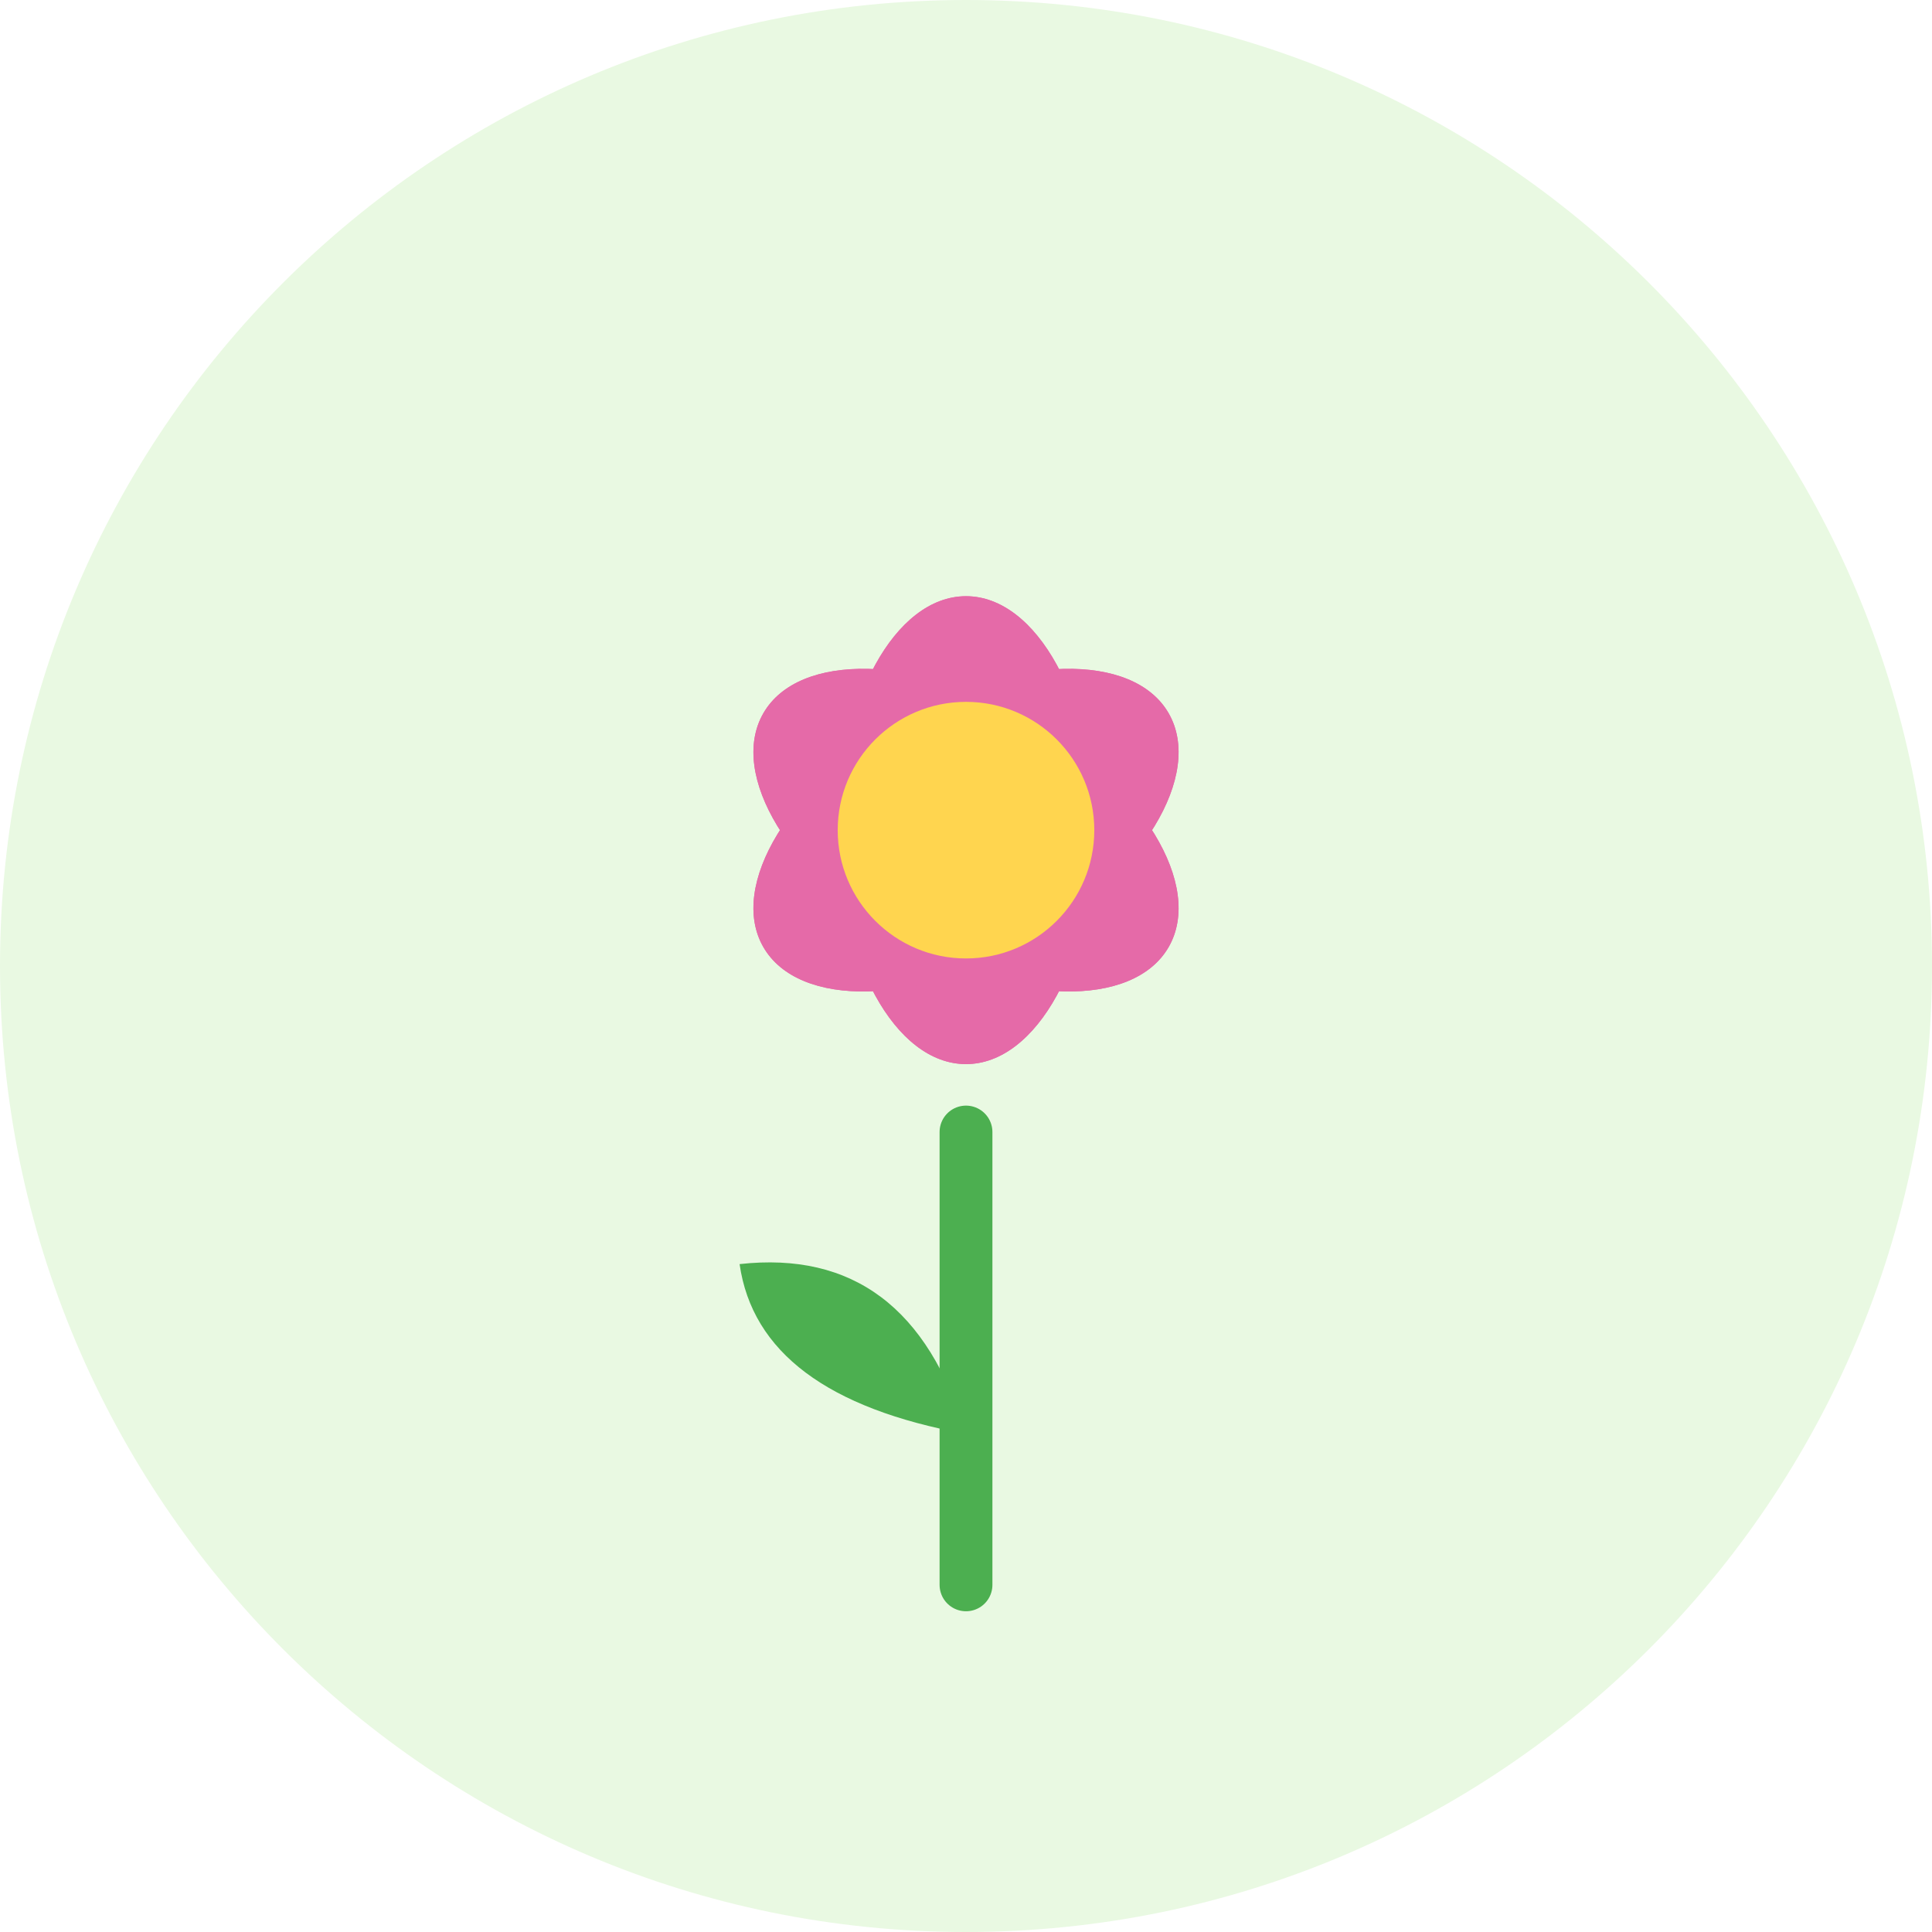
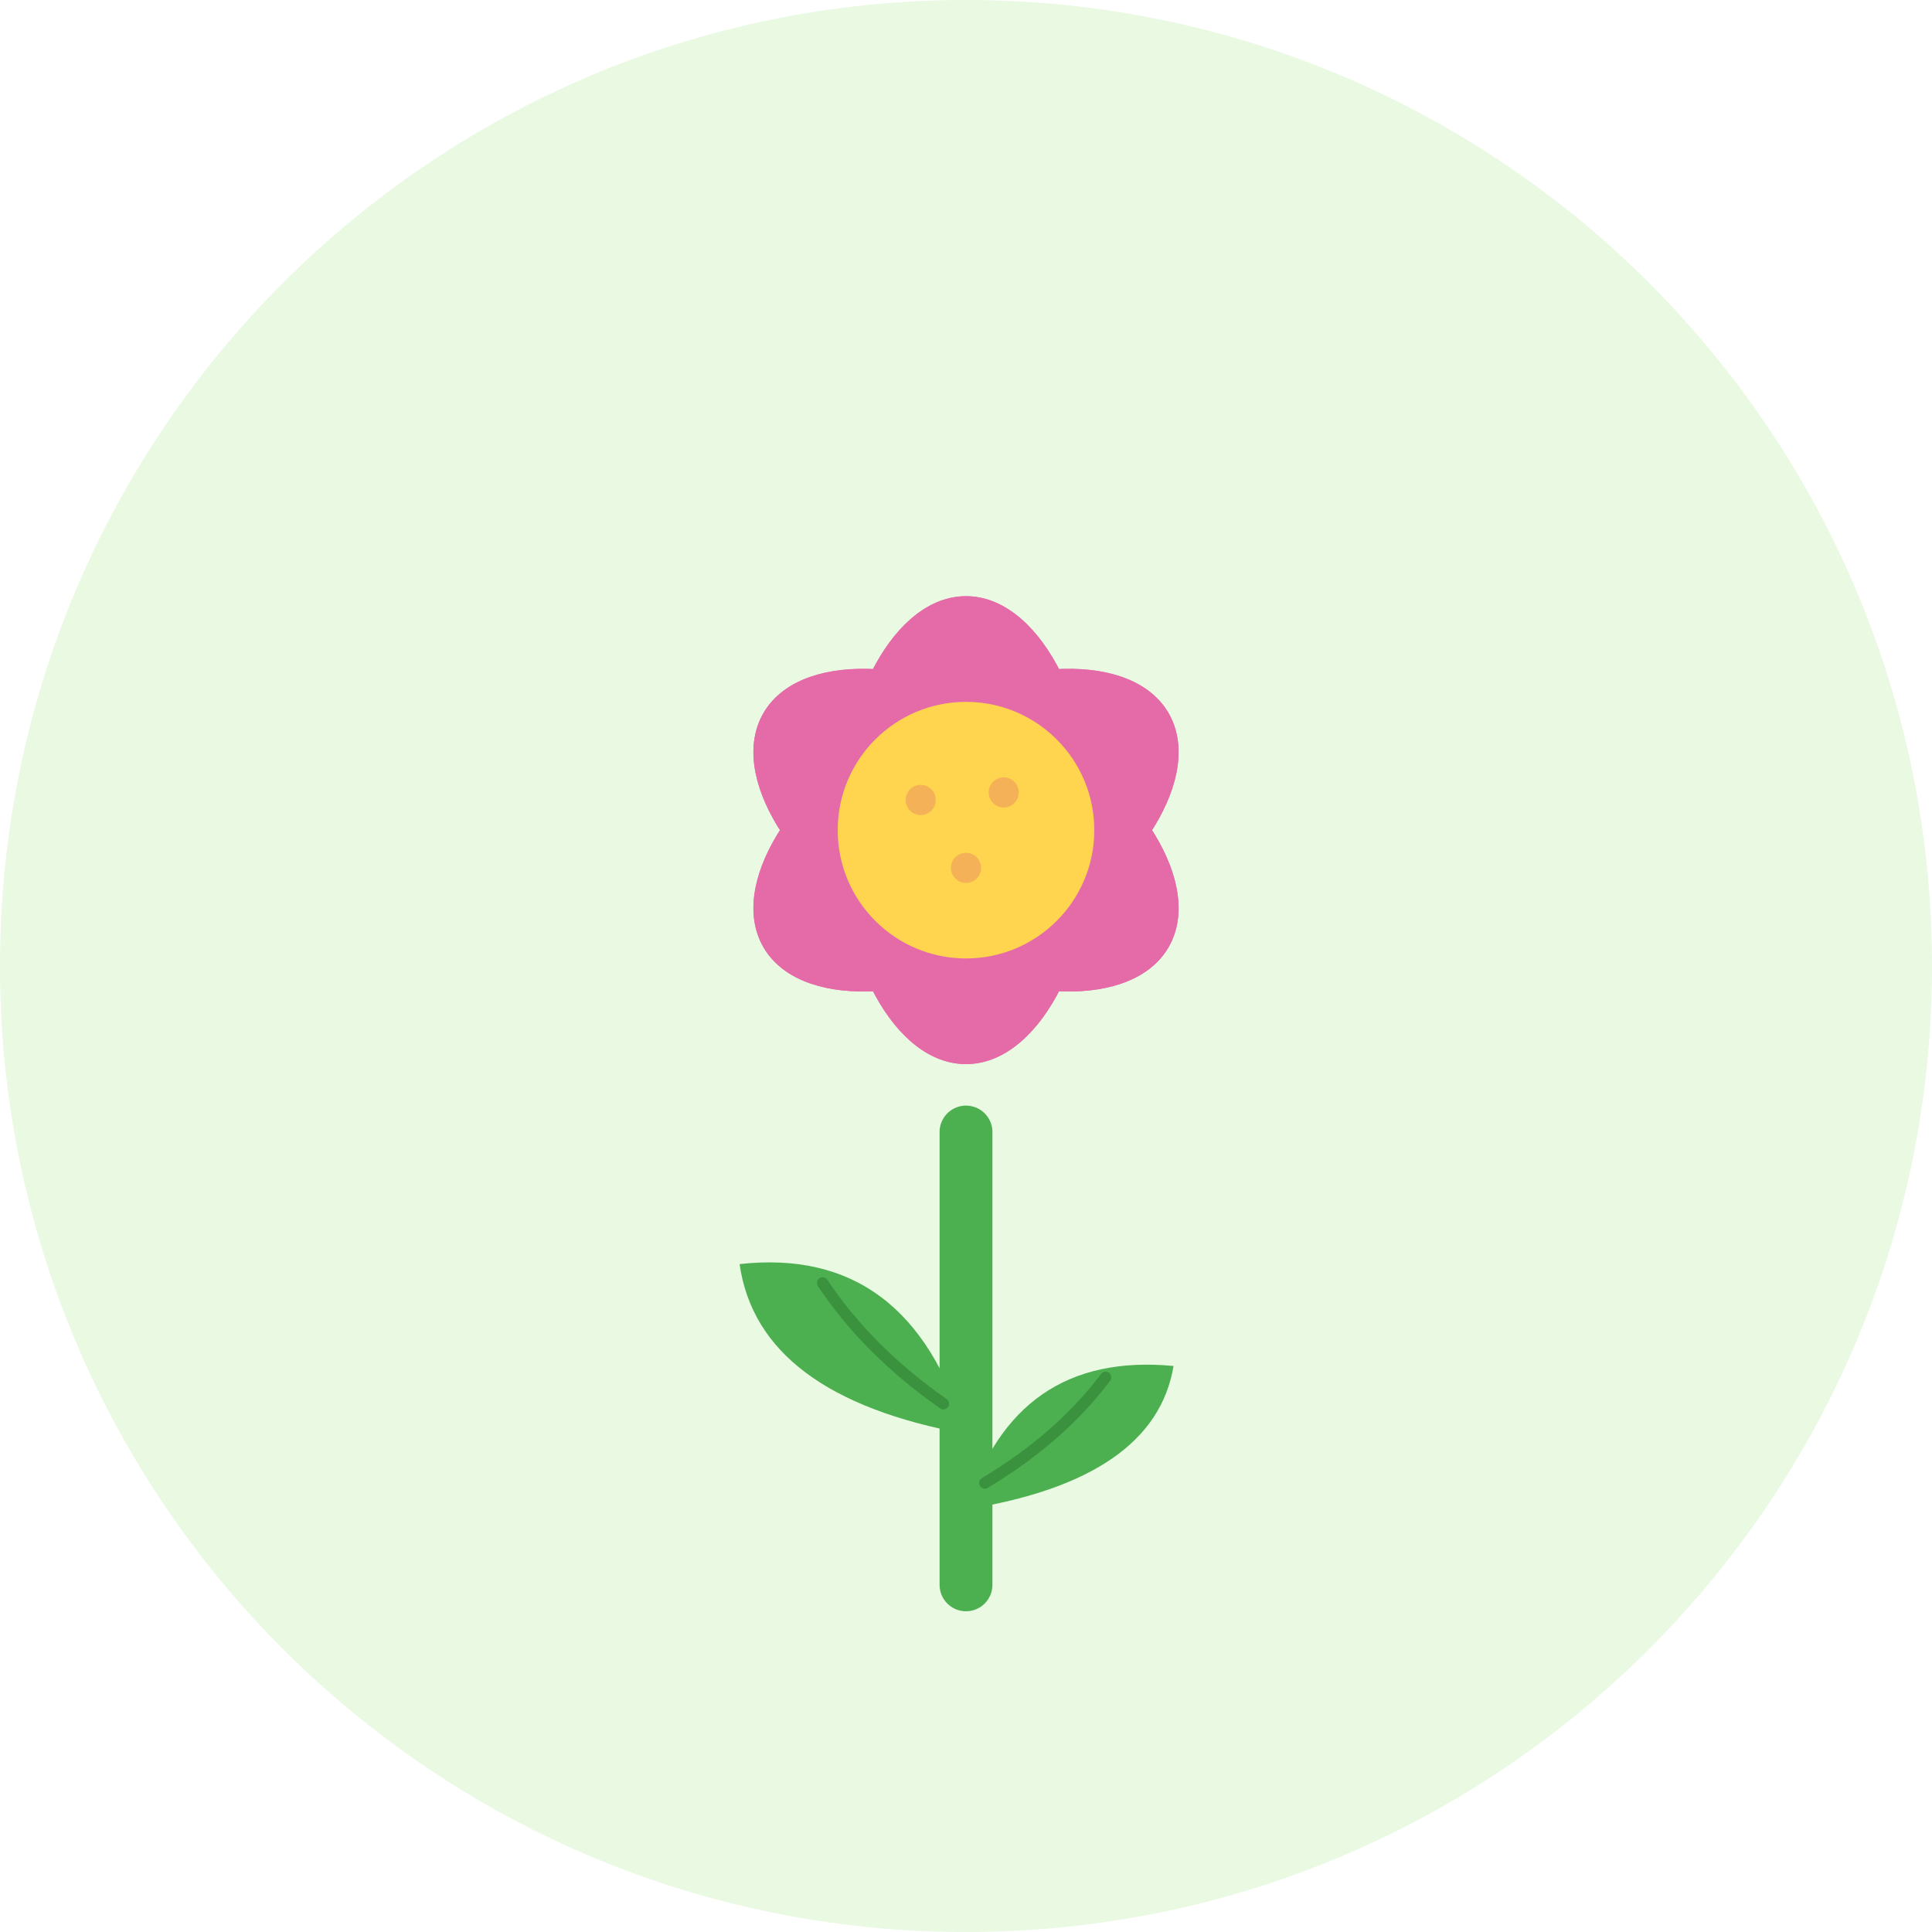
<svg xmlns="http://www.w3.org/2000/svg" width="512" height="512" viewBox="0 0 512 512">
  <circle cx="256" cy="256" r="256" fill="#E9F9E2" />
  <line x1="256" y1="300" x2="256" y2="420" stroke="#4CAF50" stroke-width="14" stroke-linecap="round" />
+   <path d="M 256 400 q 50 -8 55 -38 q -42 -4 -55 38 z" fill="#4CAF50" />
+   <path d="M 261 393 q 20 -12 32 -28" fill="none" stroke="#2E7D32" stroke-width="3" stroke-linecap="round" opacity="0.6" />
  <path d="M 256 380 q -55 -10 -60 -45 q 45 -5 60 45 z" fill="#4CAF50" />
+   <path d="M 250 372 q -20 -14 -32 -32" fill="none" stroke="#2E7D32" stroke-width="3" stroke-linecap="round" opacity="0.6" />
  <ellipse cx="256" cy="220" rx="34" ry="62" fill="#E56AA8" />
  <ellipse cx="256" cy="220" rx="34" ry="62" fill="#E56AA8" transform="rotate(60 256 220)" />
  <ellipse cx="256" cy="220" rx="34" ry="62" fill="#E56AA8" transform="rotate(120 256 220)" />
  <ellipse cx="256" cy="220" rx="34" ry="62" fill="#E56AA8" transform="rotate(180 256 220)" />
  <ellipse cx="256" cy="220" rx="34" ry="62" fill="#E56AA8" transform="rotate(240 256 220)" />
  <ellipse cx="256" cy="220" rx="34" ry="62" fill="#E56AA8" transform="rotate(300 256 220)" />
  <circle cx="256" cy="220" r="34" fill="#FFD54F" />
+   <circle cx="244" cy="212" r="4" fill="#F2A65A" opacity="0.75" />
+   <circle cx="266" cy="210" r="4" fill="#F2A65A" opacity="0.75" />
+   <circle cx="256" cy="230" r="4" fill="#F2A65A" opacity="0.75" />
</svg>
